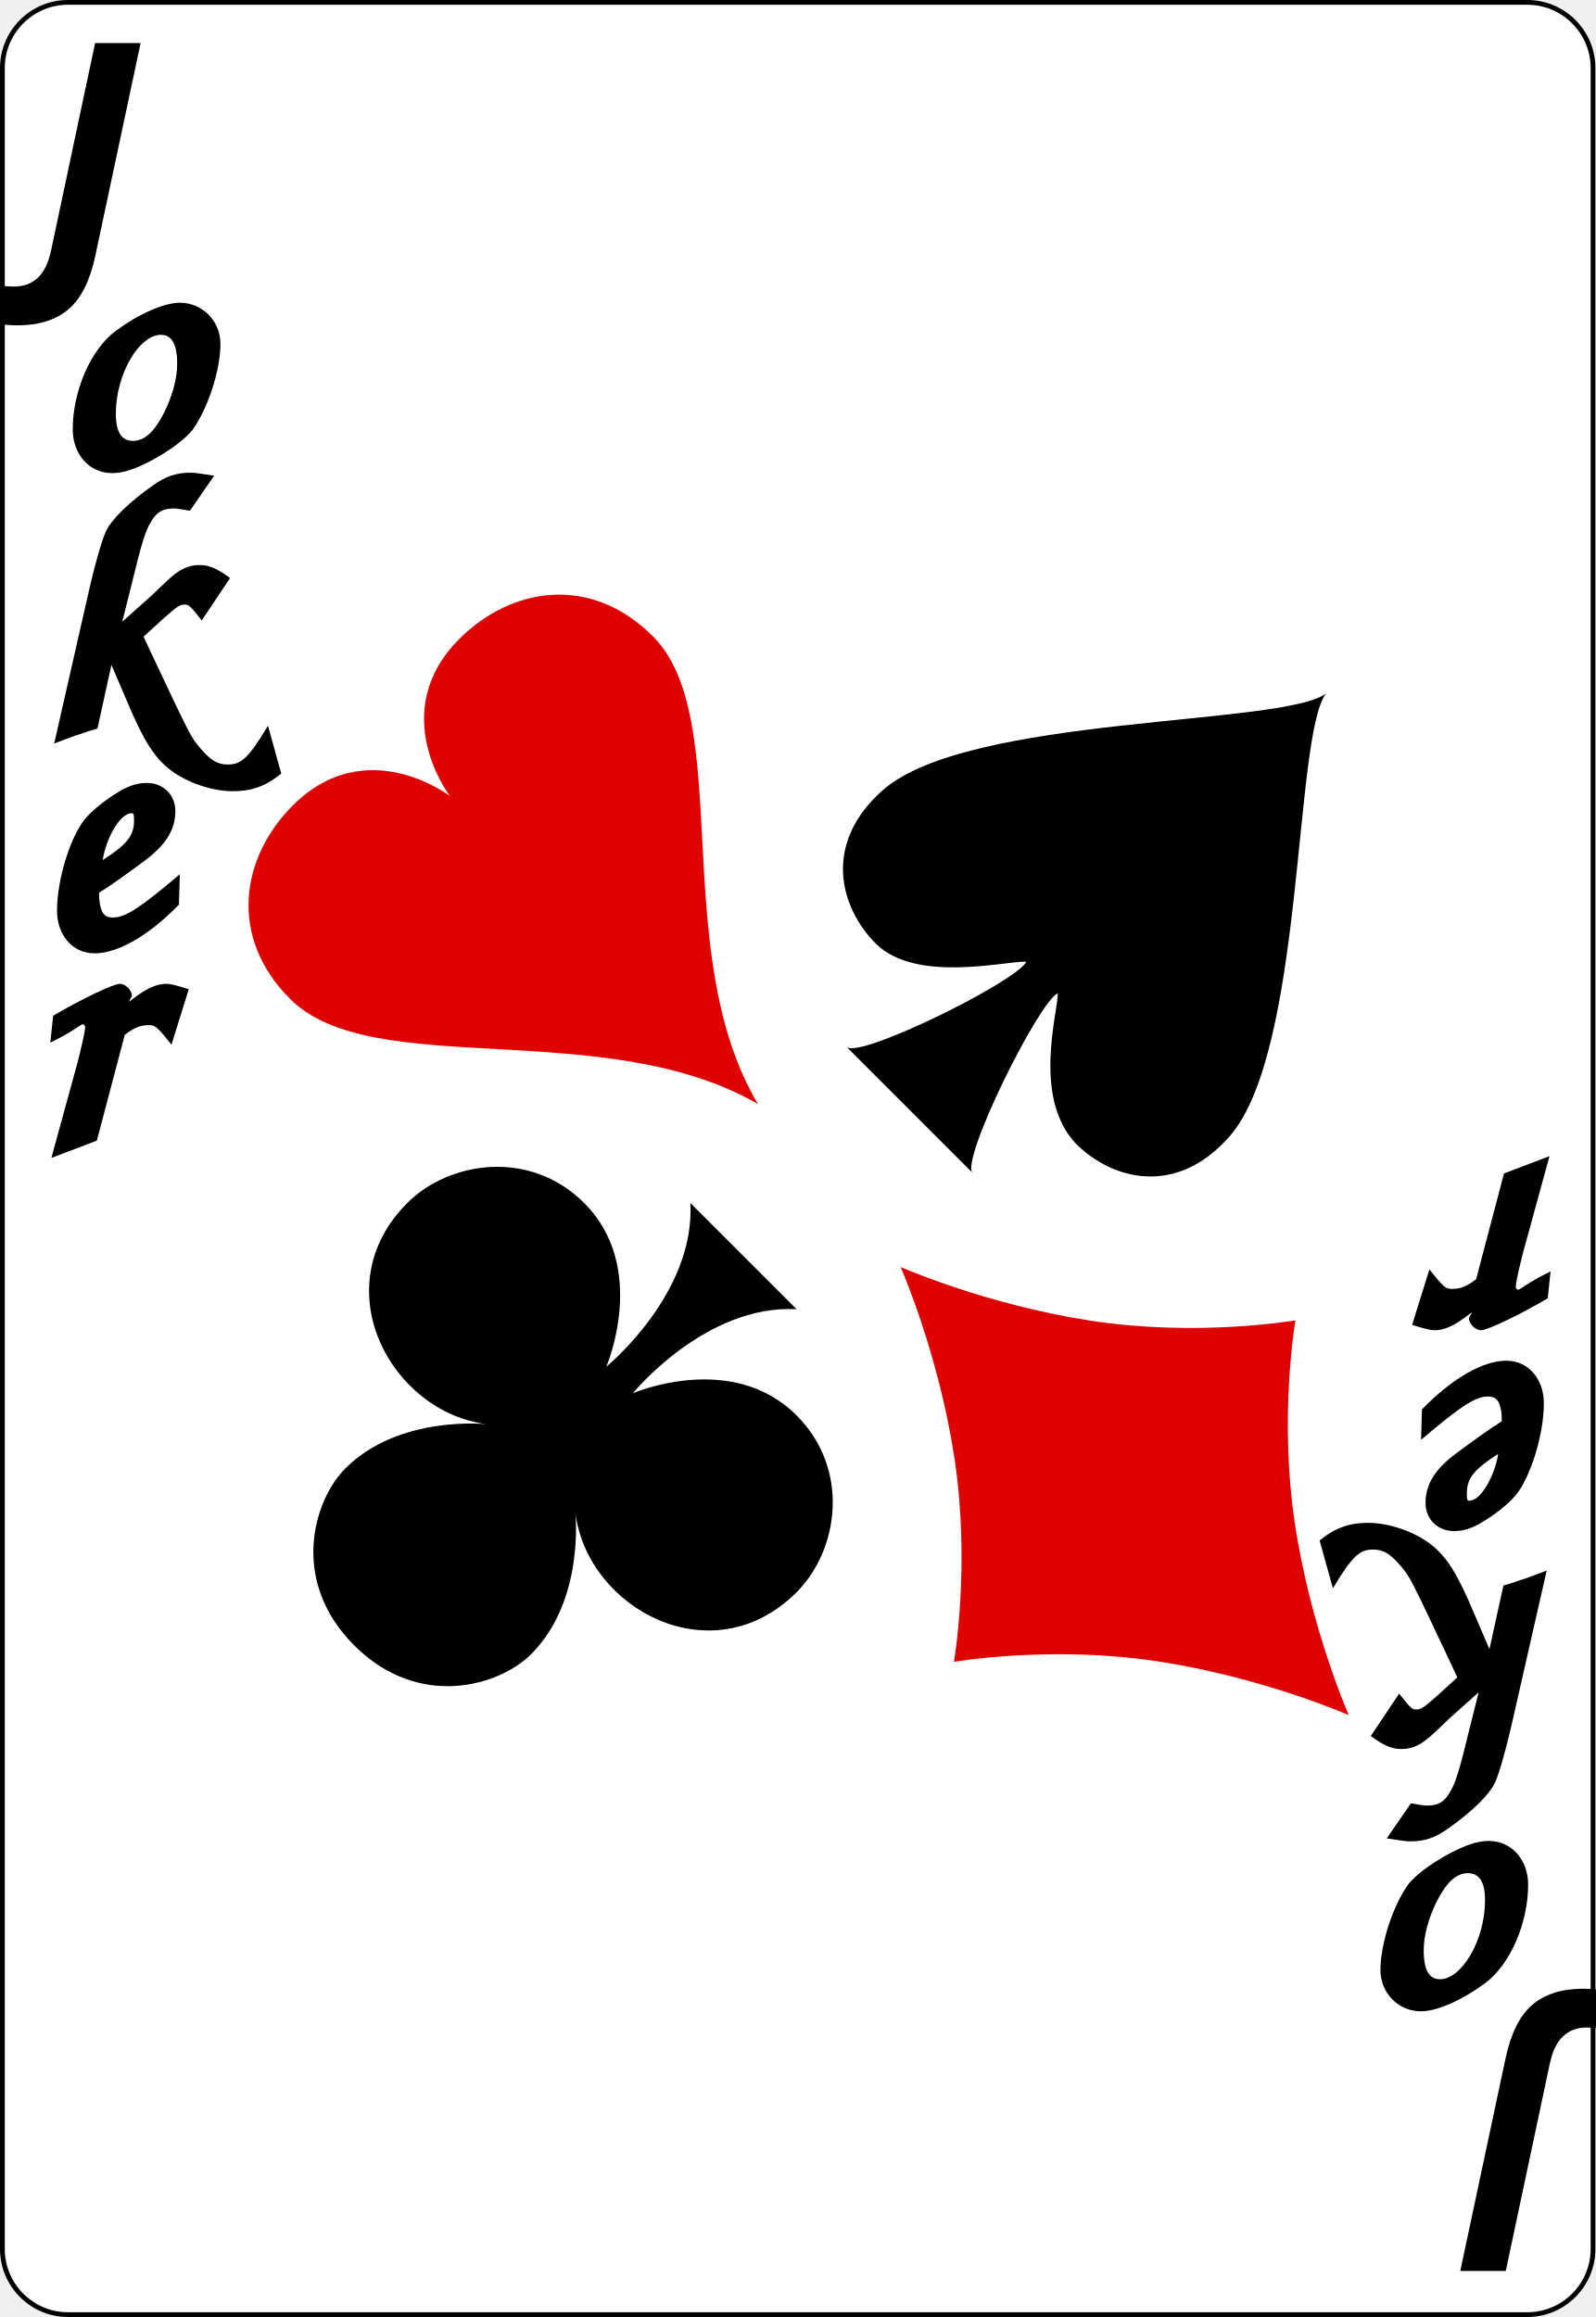
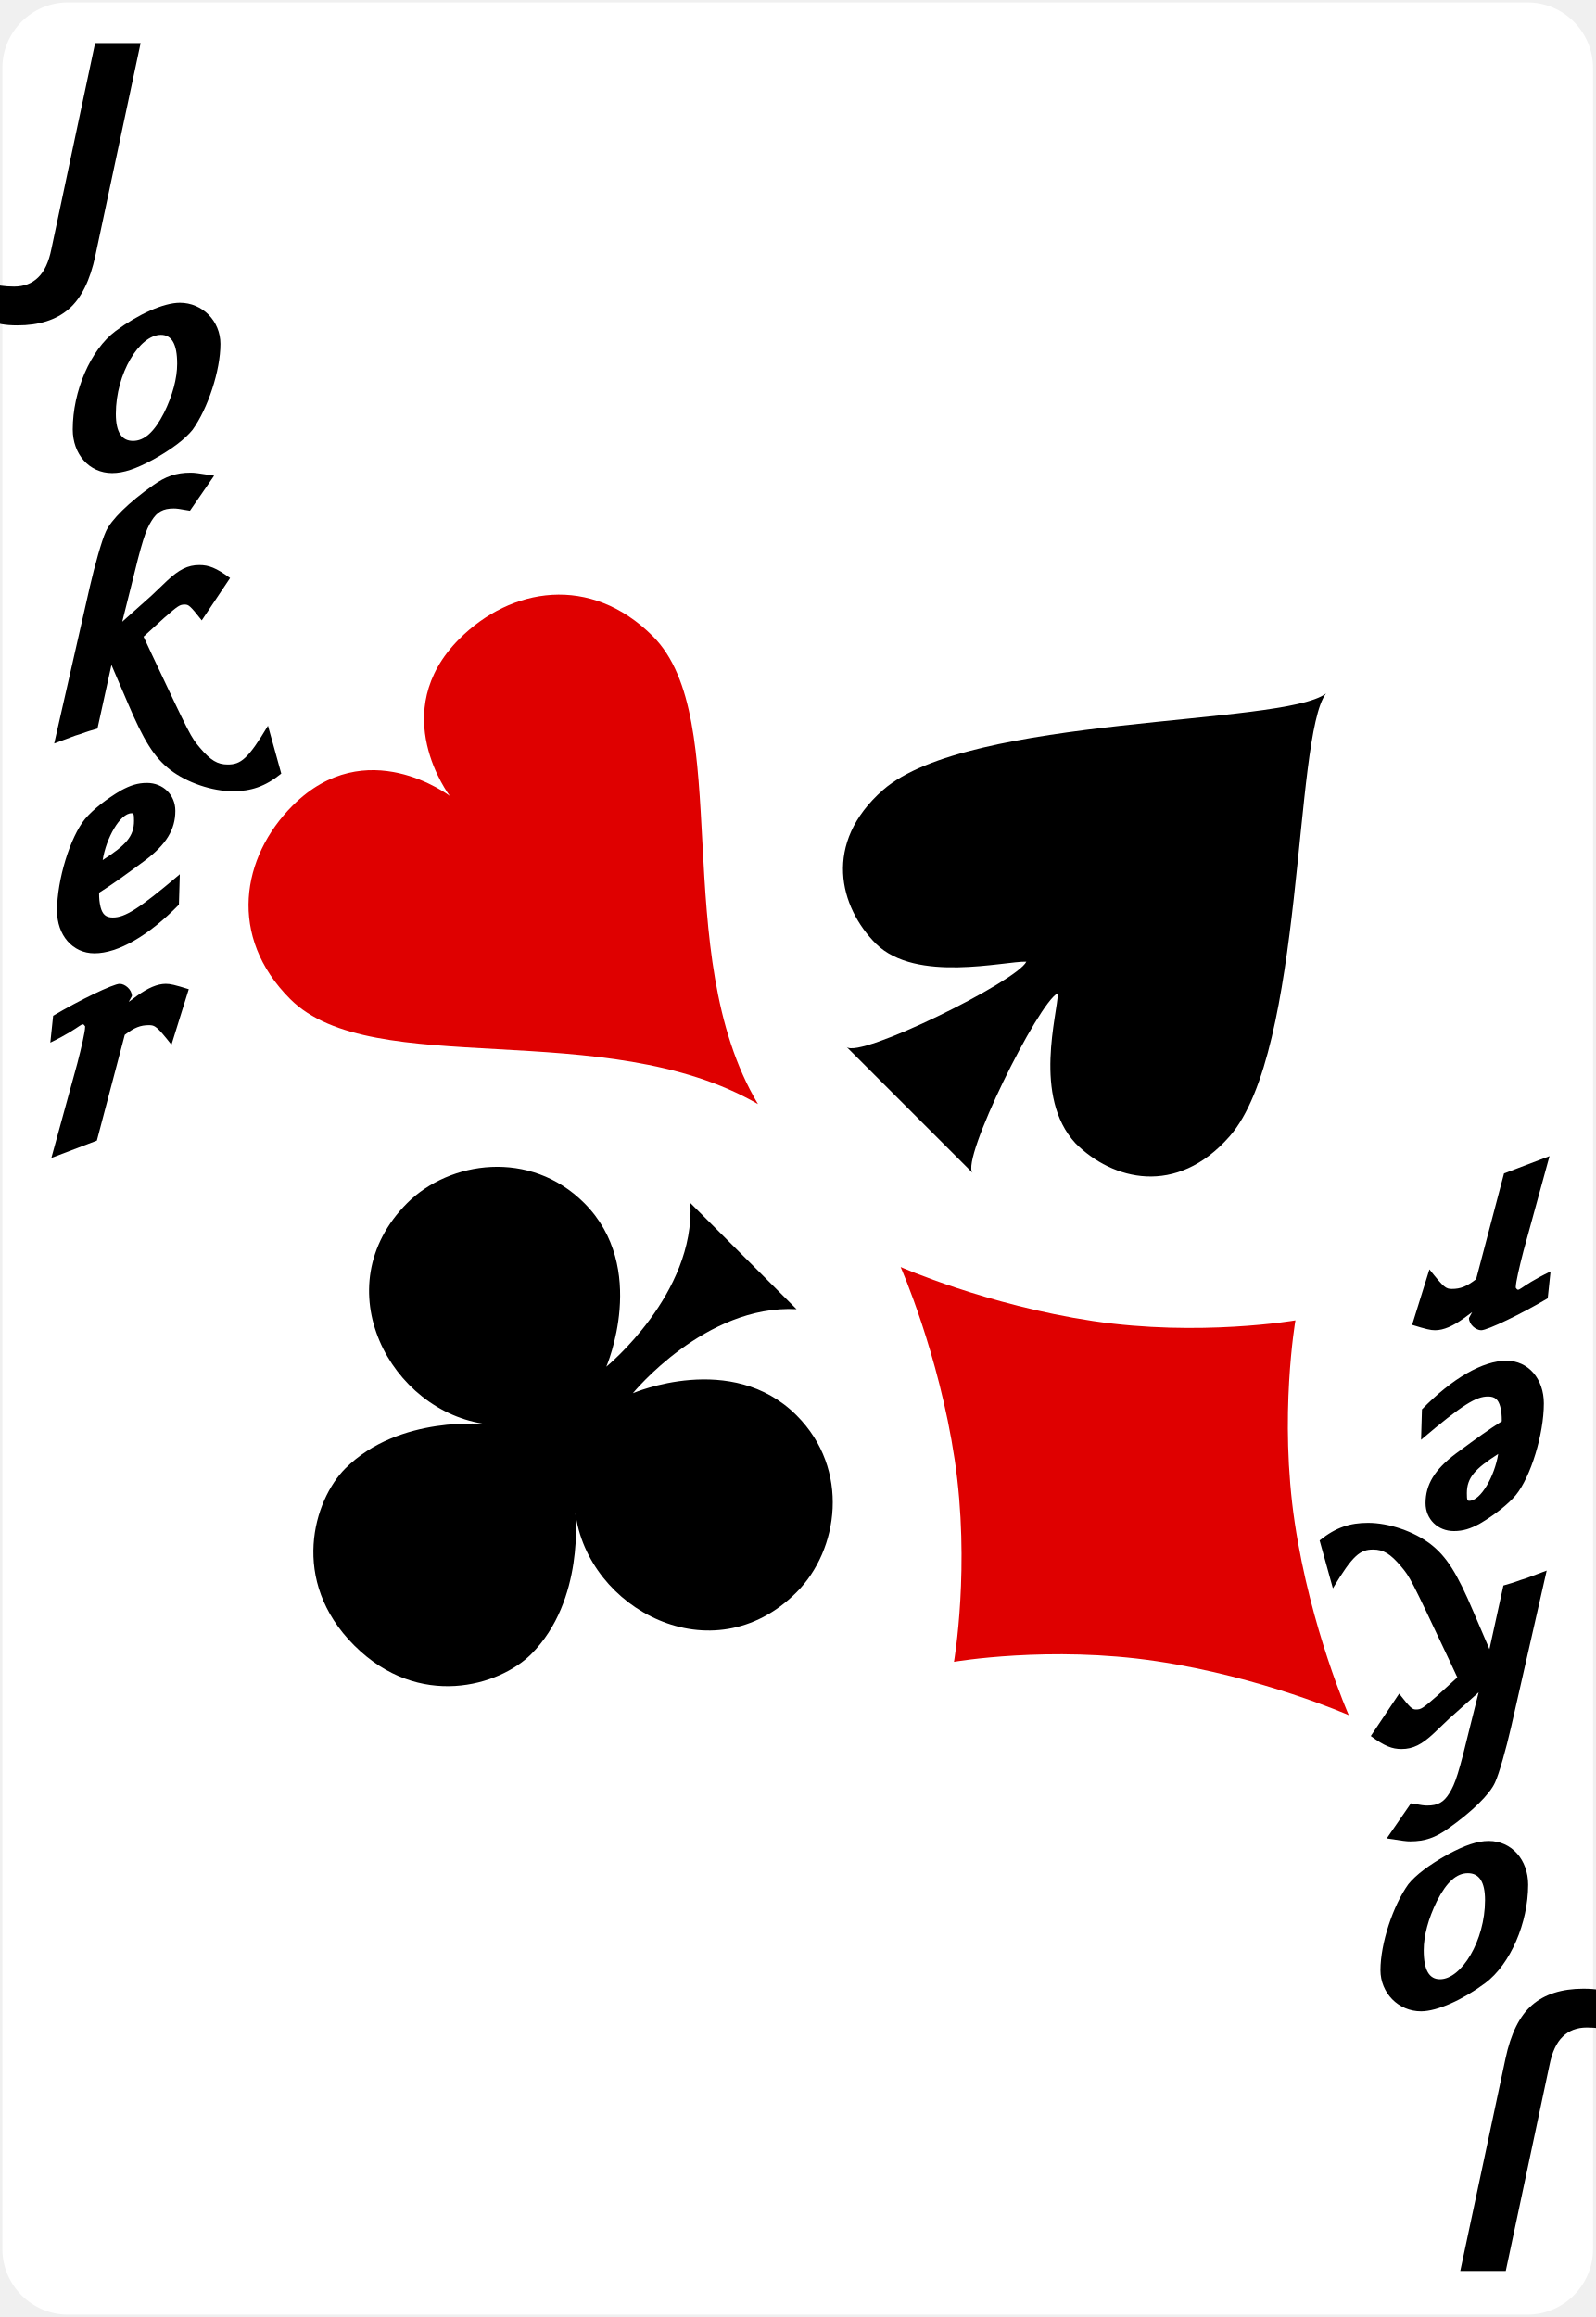
<svg xmlns="http://www.w3.org/2000/svg" width="167.087pt" height="242.667pt" viewBox="0 0 167.087 242.667" xml:space="preserve" id="svg2" version="1.1">
  <defs id="defs41" />
-   <g id="Layer_x0020_1" style="fill-rule:nonzero;clip-rule:nonzero;stroke:#000000;stroke-miterlimit:4;">
+   <g id="Layer_x0020_1" style="fill-rule:nonzero;clip-rule:nonzero;stroke:none;stroke-miterlimit:4;">
    <path style="fill:#FFFFFF;stroke-width:0.5;" d="M166.837,235.548c0,3.777-3.087,6.869-6.871,6.869H7.111c-3.775,0-6.861-3.092-6.861-6.869V7.12C0.25,3.343,3.336,0.25,7.111,0.25h152.855    c3.784,0,6.871,3.093,6.871,6.87v228.428z" id="path5" />
    <g style="stroke:none;" id="g7">
      <g id="g9">
				
			</g>
    </g>
    <g id="g15">
			
		</g>
    <g id="g19">
			
		</g>
    <g style="stroke:none;" id="g23">
      <g id="g25">
				
			</g>
    </g>
    <g style="stroke:none;" id="g31">
      <g id="g33">
				
			</g>
    </g>
  </g>
  <text xml:space="preserve" style="font-size:32px;font-style:normal;font-weight:normal;line-height:125%;letter-spacing:0px;word-spacing:0px;fill:#000000;fill-opacity:1;stroke:none;font-family:Bitstream Vera Sans" x="3.945" y="27.356" id="text3788">
    <tspan id="tspan3790" x="3.945" y="27.356" style="font-style:italic;font-variant:normal;font-weight:bold;font-stretch:normal;font-family:LMMathSymbols9;-inkscape-font-specification:LMMathSymbols9 Bold Italic">J</tspan>
  </text>
  <g transform="matrix(2.271176,2.271176,-2.076563,2.076563,117.0668,94.43651)" id="layer1-7-88">
    <path id="sl-4" d="M 7.989,3.103 C 7.747,-0.954 0.242,-8.59 0,-10.5 c -0.242,1.909 -7.747,9.545 -7.989,13.603 -0.169,2.868 1.695,4.057 3.39,4.057 1.835,-0.022 3.351,-2.801 3.873,-3.341 0.242,0.716 -1.603,6.682 -2.179,6.682 l 5.811,0 C 2.33,10.501 0.485,4.535 0.727,3.819 1.184,4.315 2.524,7.077 4.601,7.16 6.295,7.159 8.158,5.971 7.989,3.103 z" style="fill:#000000" />
  </g>
  <text xml:space="preserve" style="font-size:32px;font-style:normal;font-weight:normal;line-height:125%;letter-spacing:0px;word-spacing:0px;fill:#000000;fill-opacity:1;stroke:none;font-family:Bitstream Vera Sans" x="4.273" y="49.051" id="text3019">
    <tspan id="tspan3021" x="4.273" y="49.051" style="font-size:38.4px;font-style:italic;font-variant:normal;font-weight:bold;font-stretch:normal;font-family:URW Chancery L;-inkscape-font-specification:URW Chancery L Bold Italic">o</tspan>
  </text>
  <text xml:space="preserve" style="font-size:32px;font-style:normal;font-weight:normal;line-height:125%;letter-spacing:0px;word-spacing:0px;fill:#000000;fill-opacity:1;stroke:none;font-family:Bitstream Vera Sans" x="2.63" y="76.992" id="text3023">
    <tspan id="tspan3025" x="2.63" y="76.992" style="font-size:38.4px;font-style:italic;font-variant:normal;font-weight:bold;font-stretch:normal;font-family:URW Chancery L;-inkscape-font-specification:URW Chancery L Bold Italic">k</tspan>
  </text>
  <text xml:space="preserve" style="font-size:32px;font-style:normal;font-weight:normal;line-height:125%;letter-spacing:0px;word-spacing:0px;fill:#000000;fill-opacity:1;stroke:none;font-family:Bitstream Vera Sans" x="2.63" y="99.345" id="text3027">
    <tspan id="tspan3029" x="2.63" y="99.345" style="font-size:38.4px;font-style:italic;font-variant:normal;font-weight:bold;font-stretch:normal;font-family:URW Chancery L;-inkscape-font-specification:URW Chancery L Bold Italic">e</tspan>
  </text>
  <text xml:space="preserve" style="font-size:32px;font-style:normal;font-weight:normal;line-height:125%;letter-spacing:0px;word-spacing:0px;fill:#000000;fill-opacity:1;stroke:none;font-family:Bitstream Vera Sans" x="2.301" y="120.383" id="text3031">
    <tspan id="tspan3033" x="2.301" y="120.383" style="font-size:38.4px;font-style:italic;font-variant:normal;font-weight:bold;font-stretch:normal;font-family:URW Chancery L;-inkscape-font-specification:URW Chancery L Bold Italic">r</tspan>
  </text>
  <g transform="matrix(2.374378,-2.374378,2.222192,2.222192,59.38352,95.63542)" id="layer1-9">
    <path style="fill:#df0000" id="hl" d="M 3.676,-9 C 0.433,-9 0,-5.523 0,-5.523 0,-5.523 -0.433,-9 -3.676,-9 -5.946,-9 -8,-7.441 -8,-4.5 -8,-0.614 -1.421,3.294 0,9 1.352,3.299 8,-0.614 8,-4.5 8,-7.441 5.946,-9 3.676,-9 z" />
  </g>
  <g transform="matrix(-2.145754,-2.145754,2.145754,-2.145754,110.1988,305.7785)" id="layer1-1">
    <path id="cl" d="m 50.291,22.698 c 0,0 2.375,-1.9 2.375,-4.534 0,-1.542 -1.369,-4.102 -4.534,-4.102 -3.165,0 -4.534,2.561 -4.534,4.102 0,2.634 2.375,4.534 2.375,4.534 -2.638,-2.055 -7.341,-0.652 -7.341,3.455 0,2.056 1.68,4.318 4.318,4.318 3.165,0 4.534,-3.455 4.534,-3.455 0,0 0.402,3.938 -1.943,6.046 h 5.182 c -2.345,-2.107 -1.943,-6.046 -1.943,-6.046 0,0 1.369,3.455 4.534,3.455 2.639,0 4.318,-2.263 4.318,-4.318 0,-4.107 -4.703,-5.51 -7.341,-3.455 z" style="fill:#000000" />
  </g>
  <g transform="matrix(2.235014,-2.235014,2.235014,2.235014,117.7894,156.1671)" id="layer1-2">
    <path style="fill:#df0000" id="dl" d="M 3.243,-4.725 C 1.126,-7.589 0,-10.5 0,-10.5 c 0,0 -1.126,2.911 -3.243,5.775 C -5.361,-1.862 -8,0 -8,0 -8,0 -5.361,1.861 -3.243,4.726 -1.126,7.589 0,10.5 0,10.5 0,10.5 1.126,7.589 3.243,4.726 5.361,1.861 8,0 8,0 8,0 5.361,-1.862 3.243,-4.725 z" />
  </g>
  <text xml:space="preserve" style="font-size:32px;font-style:normal;font-weight:normal;line-height:125%;letter-spacing:0px;word-spacing:0px;fill:#000000;fill-opacity:1;stroke:none;font-family:Bitstream Vera Sans" x="-163.716" y="-215.002" id="text3788-8" transform="scale(-1,-1)">
    <tspan id="tspan3790-8" x="-163.716" y="-215.002" style="font-style:italic;font-variant:normal;font-weight:bold;font-stretch:normal;font-family:LMMathSymbols9;-inkscape-font-specification:LMMathSymbols9 Bold Italic">J</tspan>
  </text>
  <text xml:space="preserve" style="font-size:32px;font-style:normal;font-weight:normal;line-height:125%;letter-spacing:0px;word-spacing:0px;fill:#000000;fill-opacity:1;stroke:none;font-family:Bitstream Vera Sans" x="-163.387" y="-193.306" id="text3019-4" transform="scale(-1,-1)">
    <tspan id="tspan3021-3" x="-163.387" y="-193.306" style="font-size:38.4px;font-style:italic;font-variant:normal;font-weight:bold;font-stretch:normal;font-family:URW Chancery L;-inkscape-font-specification:URW Chancery L Bold Italic">o</tspan>
  </text>
  <text xml:space="preserve" style="font-size:32px;font-style:normal;font-weight:normal;line-height:125%;letter-spacing:0px;word-spacing:0px;fill:#000000;fill-opacity:1;stroke:none;font-family:Bitstream Vera Sans" x="-165.031" y="-165.365" id="text3023-1" transform="scale(-1,-1)">
    <tspan id="tspan3025-4" x="-165.031" y="-165.365" style="font-size:38.4px;font-style:italic;font-variant:normal;font-weight:bold;font-stretch:normal;font-family:URW Chancery L;-inkscape-font-specification:URW Chancery L Bold Italic">k</tspan>
  </text>
  <text xml:space="preserve" style="font-size:32px;font-style:normal;font-weight:normal;line-height:125%;letter-spacing:0px;word-spacing:0px;fill:#000000;fill-opacity:1;stroke:none;font-family:Bitstream Vera Sans" x="-165.031" y="-143.012" id="text3027-9" transform="scale(-1,-1)">
    <tspan id="tspan3029-2" x="-165.031" y="-143.012" style="font-size:38.4px;font-style:italic;font-variant:normal;font-weight:bold;font-stretch:normal;font-family:URW Chancery L;-inkscape-font-specification:URW Chancery L Bold Italic">e</tspan>
  </text>
  <text xml:space="preserve" style="font-size:32px;font-style:normal;font-weight:normal;line-height:125%;letter-spacing:0px;word-spacing:0px;fill:#000000;fill-opacity:1;stroke:none;font-family:Bitstream Vera Sans" x="-165.36" y="-121.974" id="text3031-0" transform="scale(-1,-1)">
    <tspan id="tspan3033-6" x="-165.36" y="-121.974" style="font-size:38.4px;font-style:italic;font-variant:normal;font-weight:bold;font-stretch:normal;font-family:URW Chancery L;-inkscape-font-specification:URW Chancery L Bold Italic">r</tspan>
  </text>
</svg>
